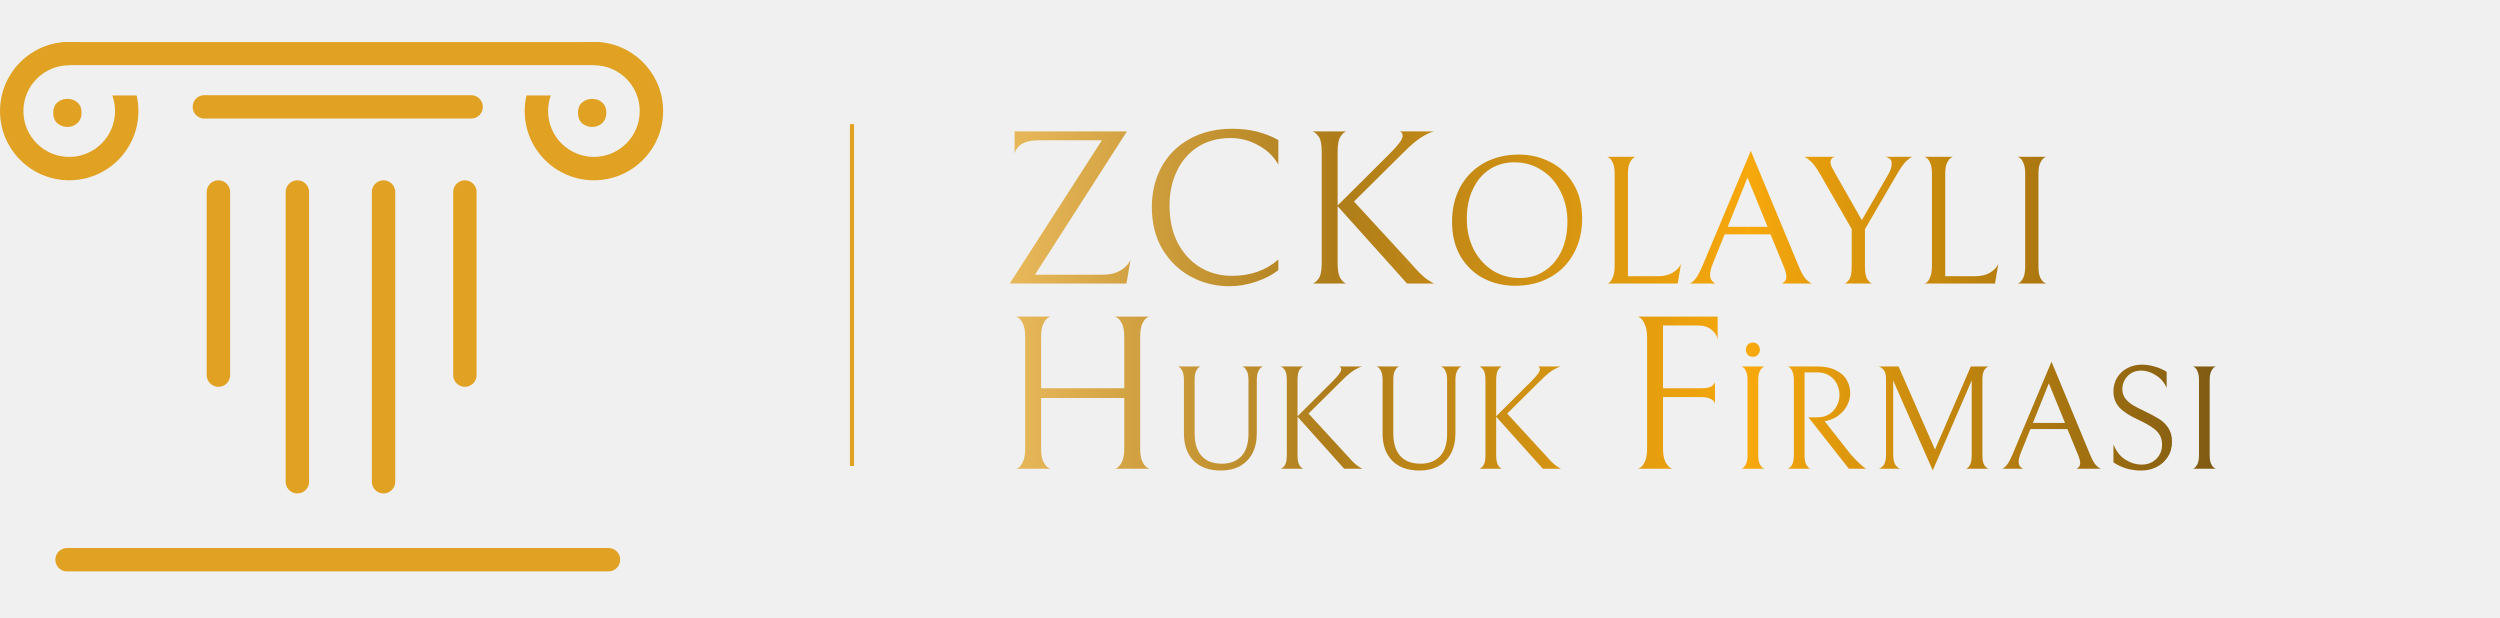
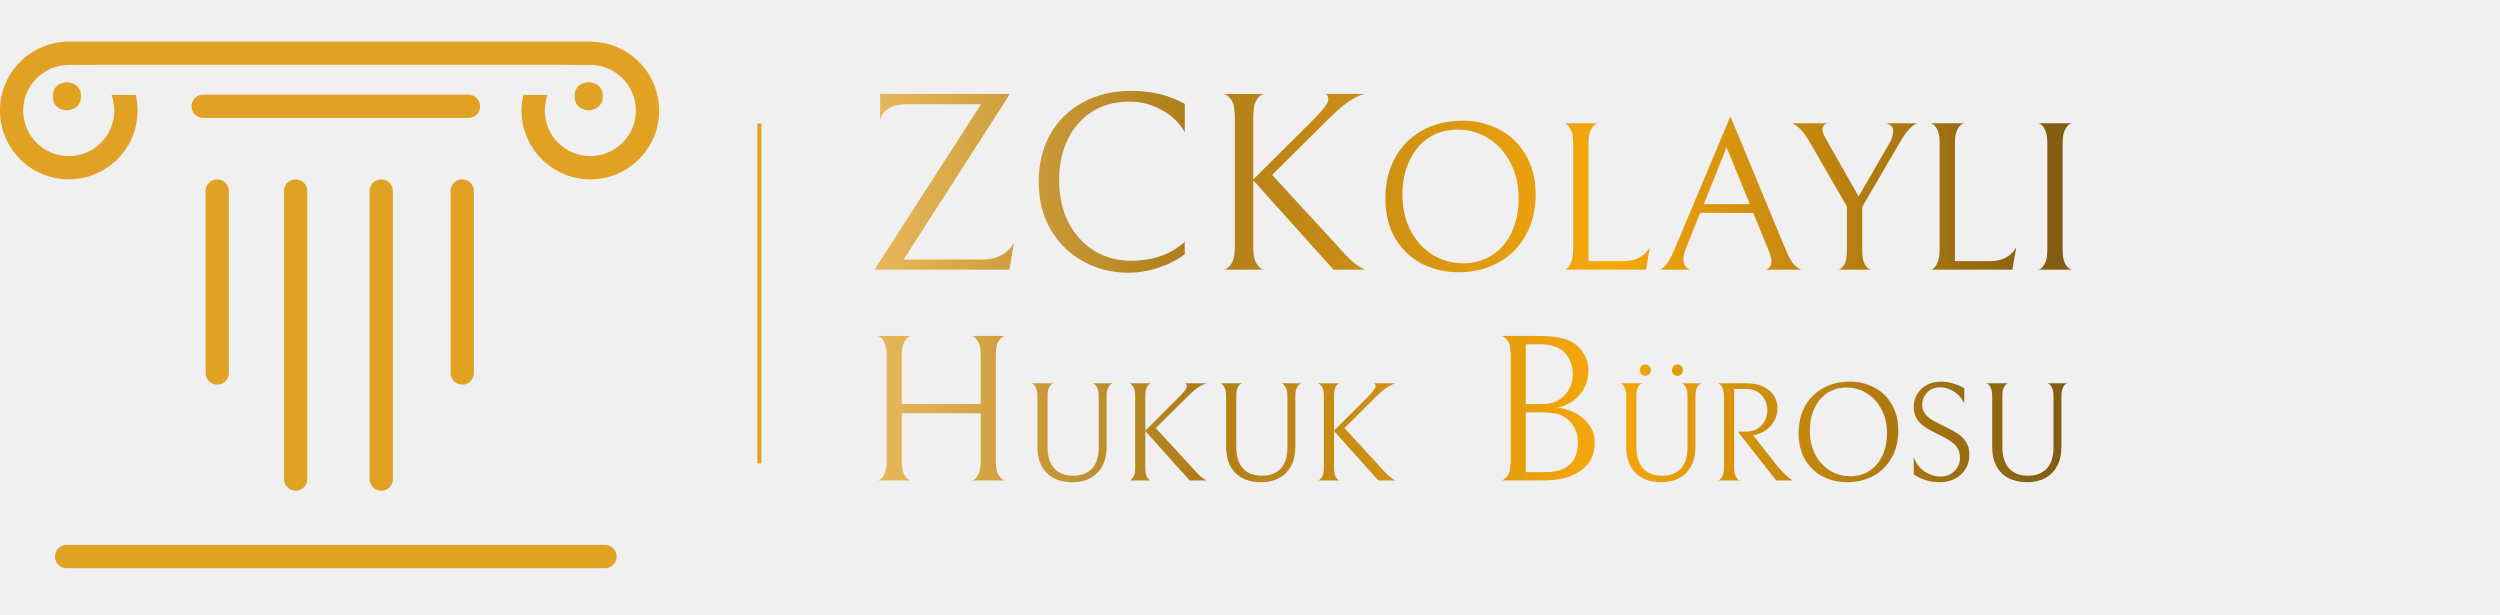
- <svg xmlns="http://www.w3.org/2000/svg" width="243" height="60" viewBox="0 0 243 60" fill="none">
+ <svg xmlns="http://www.w3.org/2000/svg" width="57" height="14" viewBox="0 0 57 14" fill="none">
  <g clip-path="url(#clip0_2031_509)">
-     <line x1="6.518" y1="54.403" x2="59.144" y2="54.403" stroke="#E1A122" stroke-width="2.273" stroke-linecap="round" />
-     <line x1="28.904" y1="18.664" x2="28.904" y2="46.824" stroke="#E1A122" stroke-width="2.273" stroke-linecap="round" />
-     <line x1="37.28" y1="18.664" x2="37.28" y2="46.824" stroke="#E1A122" stroke-width="2.273" stroke-linecap="round" />
-     <line x1="45.188" y1="18.664" x2="45.188" y2="36.459" stroke="#E1A122" stroke-width="2.273" stroke-linecap="round" />
-     <line x1="19.865" y1="10.387" x2="45.794" y2="10.387" stroke="#E1A122" stroke-width="2.273" stroke-linecap="round" />
-     <path d="M57.555 12.341C57.194 12.341 56.87 12.223 56.582 11.989C56.311 11.737 56.176 11.394 56.176 10.962C56.176 10.529 56.311 10.195 56.582 9.961C56.852 9.727 57.176 9.61 57.555 9.61C57.934 9.61 58.258 9.727 58.529 9.961C58.799 10.195 58.934 10.529 58.934 10.962C58.934 11.394 58.79 11.737 58.502 11.989C58.231 12.223 57.916 12.341 57.555 12.341Z" fill="#E1A122" />
-     <path d="M6.55 12.341C6.19 12.341 5.865 12.223 5.577 11.989C5.306 11.737 5.171 11.394 5.171 10.962C5.171 10.529 5.306 10.195 5.577 9.961C5.847 9.727 6.172 9.61 6.55 9.61C6.929 9.61 7.253 9.727 7.524 9.961C7.794 10.195 7.929 10.529 7.929 10.962C7.929 11.394 7.785 11.737 7.497 11.989C7.226 12.223 6.911 12.341 6.55 12.341Z" fill="#E1A122" />
-     <line x1="21.229" y1="18.664" x2="21.229" y2="36.459" stroke="#E1A122" stroke-width="2.273" stroke-linecap="round" />
-     <line x1="6.518" y1="5.196" x2="57.573" y2="5.196" stroke="#E1A122" stroke-width="2.273" stroke-linecap="round" />
-     <path d="M57.728 4.07C61.443 4.071 64.455 7.083 64.455 10.797C64.455 14.512 61.443 17.523 57.728 17.523C54.014 17.523 51.002 14.512 51.002 10.797C51.002 10.275 51.063 9.766 51.176 9.278H53.54C53.368 9.752 53.275 10.264 53.274 10.797C53.274 13.257 55.269 15.251 57.728 15.251C60.188 15.251 62.183 13.257 62.183 10.797C62.182 8.338 60.189 6.344 57.73 6.343V6.32H55.3V4.523C56.053 4.232 56.872 4.07 57.728 4.07Z" fill="#E1A122" />
-     <path d="M6.729 4.07C3.014 4.07 0.002 7.082 0.002 10.797C0.002 14.512 3.014 17.523 6.729 17.523C10.444 17.523 13.455 14.512 13.455 10.797C13.455 10.275 13.393 9.766 13.28 9.278H10.916C11.088 9.752 11.182 10.264 11.183 10.797C11.183 13.257 9.188 15.251 6.729 15.251C4.269 15.251 2.274 13.257 2.274 10.797C2.275 8.338 4.269 6.343 6.728 6.343V6.32H9.156V4.523C8.403 4.232 7.585 4.07 6.729 4.07Z" fill="#E1A122" />
-     <path d="M100.938 13.633C99.648 13.633 98.874 14.063 98.616 14.923V12.773H109.536L100.594 26.703H107.214C107.859 26.703 108.411 26.574 108.87 26.316C109.343 26.044 109.679 25.7 109.88 25.284L109.493 27.562H98.143L107.107 13.633H100.938ZM124.255 26.251C123.71 26.695 123.001 27.068 122.127 27.369C121.252 27.67 120.371 27.82 119.483 27.82C118.15 27.82 116.91 27.512 115.764 26.896C114.617 26.28 113.693 25.391 112.991 24.231C112.303 23.07 111.959 21.709 111.959 20.146C111.959 18.685 112.274 17.373 112.905 16.213C113.55 15.052 114.46 14.149 115.635 13.504C116.824 12.845 118.207 12.515 119.783 12.515C121.46 12.515 122.951 12.881 124.255 13.612V15.998C123.81 15.21 123.165 14.586 122.32 14.128C121.474 13.655 120.572 13.418 119.612 13.418C118.393 13.418 117.333 13.705 116.43 14.278C115.542 14.851 114.861 15.639 114.388 16.643C113.915 17.631 113.679 18.742 113.679 19.974C113.679 21.364 113.944 22.576 114.474 23.607C115.019 24.639 115.749 25.434 116.667 25.993C117.584 26.538 118.608 26.81 119.74 26.81C121.56 26.81 123.065 26.28 124.255 25.22V26.251ZM136.767 27.562L130.018 20.039V25.585C130.018 26.301 130.118 26.803 130.319 27.09C130.519 27.376 130.706 27.534 130.877 27.562H127.567C127.739 27.534 127.933 27.383 128.148 27.111C128.362 26.825 128.47 26.316 128.47 25.585V14.773C128.47 14.042 128.37 13.54 128.169 13.268C127.968 12.995 127.768 12.831 127.567 12.773H130.877C130.706 12.802 130.519 12.96 130.319 13.246C130.118 13.519 130.018 14.027 130.018 14.773V19.974L135.112 14.902C135.929 14.085 136.337 13.526 136.337 13.225C136.337 12.967 136.237 12.816 136.036 12.773H139.411C139.182 12.802 138.817 12.96 138.315 13.246C137.828 13.519 137.197 14.042 136.423 14.816L131.608 19.588L137.047 25.499C137.706 26.258 138.222 26.782 138.594 27.068C138.981 27.34 139.254 27.505 139.411 27.562H136.767ZM141.14 21.544C141.14 20.278 141.408 19.149 141.946 18.158C142.495 17.167 143.259 16.397 144.238 15.847C145.23 15.298 146.37 15.023 147.66 15.023C148.735 15.023 149.738 15.262 150.669 15.74C151.613 16.206 152.365 16.91 152.926 17.854C153.5 18.797 153.786 19.931 153.786 21.257C153.786 22.523 153.512 23.651 152.962 24.643C152.425 25.634 151.661 26.404 150.669 26.953C149.69 27.503 148.556 27.777 147.266 27.777C146.191 27.777 145.182 27.545 144.238 27.079C143.307 26.601 142.555 25.891 141.981 24.947C141.42 24.004 141.14 22.869 141.14 21.544ZM152.353 21.526C152.353 20.439 152.126 19.46 151.672 18.588C151.231 17.704 150.616 17.018 149.827 16.528C149.051 16.026 148.173 15.776 147.194 15.776C146.299 15.776 145.498 16.003 144.794 16.456C144.101 16.91 143.558 17.555 143.164 18.391C142.77 19.215 142.573 20.176 142.573 21.275C142.573 22.362 142.793 23.347 143.235 24.231C143.689 25.102 144.304 25.789 145.08 26.291C145.869 26.78 146.752 27.025 147.732 27.025C148.627 27.025 149.421 26.798 150.114 26.344C150.819 25.891 151.368 25.252 151.762 24.428C152.156 23.592 152.353 22.624 152.353 21.526ZM156.945 16.904C156.945 16.427 156.886 16.068 156.766 15.829C156.659 15.579 156.533 15.411 156.39 15.328C156.247 15.244 156.175 15.214 156.175 15.238H159.023C159.023 15.214 158.952 15.244 158.808 15.328C158.665 15.411 158.534 15.579 158.414 15.829C158.295 16.068 158.235 16.427 158.235 16.904V26.846H161.173C161.71 26.846 162.17 26.738 162.552 26.523C162.946 26.297 163.227 26.01 163.394 25.664L163.072 27.562H156.175C156.175 27.598 156.247 27.574 156.39 27.491C156.533 27.395 156.659 27.216 156.766 26.953C156.886 26.679 156.945 26.285 156.945 25.771V16.904ZM167.634 22.78L166.487 25.628C166.308 26.07 166.219 26.434 166.219 26.721C166.219 27.115 166.398 27.395 166.756 27.562H164.194C164.314 27.562 164.487 27.443 164.714 27.204C164.941 26.965 165.203 26.494 165.502 25.789L170.177 14.665L174.817 25.843C175.08 26.488 175.33 26.93 175.569 27.168C175.82 27.407 176.017 27.539 176.16 27.562H173.187C173.485 27.419 173.635 27.198 173.635 26.9C173.635 26.649 173.539 26.291 173.348 25.825L172.094 22.78H167.634ZM171.807 22.045L169.855 17.262L167.938 22.045H171.807ZM185.895 15.238C185.776 15.262 185.585 15.393 185.322 15.632C185.059 15.871 184.743 16.313 184.372 16.958L181.273 22.278V25.897C181.273 26.506 181.357 26.93 181.524 27.168C181.691 27.407 181.847 27.539 181.99 27.562H179.267C179.41 27.539 179.566 27.413 179.733 27.186C179.9 26.948 179.984 26.518 179.984 25.897V22.26L176.921 16.94C176.562 16.319 176.252 15.895 175.989 15.668C175.726 15.429 175.517 15.286 175.362 15.238H178.371C178.073 15.298 177.924 15.489 177.924 15.812C177.924 15.919 177.959 16.05 178.031 16.206C178.103 16.349 178.216 16.558 178.371 16.832L180.969 21.4L183.566 16.904C183.769 16.57 183.871 16.229 183.871 15.883C183.871 15.656 183.799 15.501 183.656 15.417C183.525 15.322 183.393 15.262 183.262 15.238H185.895ZM187.786 16.904C187.786 16.427 187.726 16.068 187.607 15.829C187.5 15.579 187.374 15.411 187.231 15.328C187.087 15.244 187.016 15.214 187.016 15.238H189.864C189.864 15.214 189.792 15.244 189.649 15.328C189.506 15.411 189.374 15.579 189.255 15.829C189.136 16.068 189.076 16.427 189.076 16.904V26.846H192.014C192.551 26.846 193.011 26.738 193.393 26.523C193.787 26.297 194.068 26.01 194.235 25.664L193.912 27.562H187.016C187.016 27.598 187.087 27.574 187.231 27.491C187.374 27.395 187.5 27.216 187.607 26.953C187.726 26.679 187.786 26.285 187.786 25.771V16.904ZM196.059 27.562C196.059 27.598 196.131 27.574 196.274 27.491C196.418 27.395 196.549 27.228 196.669 26.989C196.788 26.738 196.848 26.374 196.848 25.897V16.904C196.848 16.427 196.788 16.068 196.669 15.829C196.561 15.579 196.436 15.411 196.292 15.328C196.149 15.244 196.077 15.214 196.077 15.238H198.926C198.926 15.214 198.854 15.244 198.711 15.328C198.567 15.411 198.436 15.579 198.317 15.829C198.197 16.068 198.137 16.427 198.137 16.904V25.897C198.137 26.374 198.197 26.738 198.317 26.989C198.436 27.228 198.567 27.389 198.711 27.473C198.854 27.556 198.926 27.586 198.926 27.562H196.059ZM108.332 45.562C108.332 45.605 108.418 45.577 108.59 45.477C108.762 45.362 108.92 45.161 109.063 44.875C109.206 44.574 109.278 44.137 109.278 43.563V38.684H101.196V43.563C101.196 44.137 101.267 44.574 101.411 44.875C101.554 45.161 101.712 45.355 101.884 45.455C102.055 45.555 102.141 45.591 102.141 45.562H98.724C98.724 45.605 98.81 45.577 98.982 45.477C99.153 45.362 99.304 45.161 99.433 44.875C99.576 44.574 99.648 44.137 99.648 43.563V32.773C99.648 32.199 99.576 31.769 99.433 31.483C99.304 31.182 99.153 30.981 98.982 30.881C98.81 30.78 98.724 30.745 98.724 30.773H102.141C102.141 30.745 102.055 30.78 101.884 30.881C101.712 30.981 101.554 31.182 101.411 31.483C101.267 31.769 101.196 32.199 101.196 32.773V37.738H109.278V32.773C109.278 32.199 109.206 31.769 109.063 31.483C108.92 31.182 108.762 30.981 108.59 30.881C108.418 30.78 108.332 30.745 108.332 30.773H111.75C111.75 30.73 111.664 30.766 111.492 30.881C111.32 30.981 111.163 31.182 111.019 31.483C110.89 31.769 110.826 32.199 110.826 32.773V43.563C110.826 44.137 110.897 44.574 111.041 44.875C111.184 45.161 111.342 45.355 111.514 45.455C111.686 45.555 111.772 45.591 111.772 45.562H108.332ZM122.16 42.108C122.16 42.869 122.016 43.525 121.727 44.074C121.438 44.613 121.028 45.028 120.498 45.317C119.978 45.596 119.371 45.736 118.677 45.736C117.53 45.736 116.644 45.418 116.018 44.782C115.391 44.146 115.078 43.264 115.078 42.137V36.963C115.078 36.578 115.03 36.288 114.934 36.096C114.847 35.893 114.746 35.758 114.63 35.691C114.524 35.624 114.471 35.6 114.471 35.619H116.726C116.726 35.6 116.668 35.624 116.552 35.691C116.446 35.758 116.345 35.889 116.249 36.081C116.162 36.274 116.119 36.553 116.119 36.92V42.137C116.119 43.072 116.34 43.794 116.784 44.305C117.237 44.816 117.897 45.071 118.764 45.071C119.563 45.071 120.195 44.83 120.657 44.348C121.12 43.857 121.351 43.134 121.351 42.181V36.963C121.351 36.578 121.303 36.288 121.206 36.096C121.11 35.893 121.004 35.758 120.888 35.691C120.773 35.624 120.715 35.6 120.715 35.619H122.796C122.796 35.6 122.738 35.624 122.623 35.691C122.507 35.758 122.401 35.893 122.305 36.096C122.208 36.288 122.16 36.578 122.16 36.963V42.108ZM130.657 45.562L126.119 40.504V44.233C126.119 44.715 126.187 45.052 126.321 45.245C126.456 45.437 126.582 45.543 126.697 45.562H124.471C124.587 45.543 124.717 45.442 124.862 45.259C125.006 45.066 125.078 44.724 125.078 44.233V36.963C125.078 36.472 125.011 36.134 124.876 35.951C124.741 35.768 124.606 35.657 124.471 35.619H126.697C126.582 35.638 126.456 35.744 126.321 35.937C126.187 36.12 126.119 36.462 126.119 36.963V40.461L129.544 37.05C130.094 36.501 130.368 36.125 130.368 35.922C130.368 35.749 130.301 35.648 130.166 35.619H132.435C132.281 35.638 132.035 35.744 131.698 35.937C131.37 36.12 130.946 36.472 130.426 36.992L127.189 40.2L130.845 44.175C131.288 44.686 131.635 45.037 131.886 45.23C132.146 45.413 132.329 45.524 132.435 45.562H130.657ZM141.469 42.108C141.469 42.869 141.325 43.525 141.036 44.074C140.746 44.613 140.337 45.028 139.807 45.317C139.287 45.596 138.68 45.736 137.986 45.736C136.839 45.736 135.953 45.418 135.327 44.782C134.7 44.146 134.387 43.264 134.387 42.137V36.963C134.387 36.578 134.339 36.288 134.243 36.096C134.156 35.893 134.055 35.758 133.939 35.691C133.833 35.624 133.78 35.6 133.78 35.619H136.035C136.035 35.6 135.977 35.624 135.861 35.691C135.755 35.758 135.654 35.889 135.558 36.081C135.471 36.274 135.428 36.553 135.428 36.92V42.137C135.428 43.072 135.649 43.794 136.093 44.305C136.545 44.816 137.205 45.071 138.073 45.071C138.872 45.071 139.503 44.83 139.966 44.348C140.428 43.857 140.66 43.134 140.66 42.181V36.963C140.66 36.578 140.612 36.288 140.515 36.096C140.419 35.893 140.313 35.758 140.197 35.691C140.082 35.624 140.024 35.6 140.024 35.619H142.105C142.105 35.6 142.047 35.624 141.932 35.691C141.816 35.758 141.71 35.893 141.614 36.096C141.517 36.288 141.469 36.578 141.469 36.963V42.108ZM149.966 45.562L145.428 40.504V44.233C145.428 44.715 145.495 45.052 145.63 45.245C145.765 45.437 145.89 45.543 146.006 45.562H143.78C143.896 45.543 144.026 45.442 144.171 45.259C144.315 45.066 144.387 44.724 144.387 44.233V36.963C144.387 36.472 144.32 36.134 144.185 35.951C144.05 35.768 143.915 35.657 143.78 35.619H146.006C145.89 35.638 145.765 35.744 145.63 35.937C145.495 36.12 145.428 36.462 145.428 36.963V40.461L148.853 37.05C149.403 36.501 149.677 36.125 149.677 35.922C149.677 35.749 149.61 35.648 149.475 35.619H151.744C151.59 35.638 151.344 35.744 151.007 35.937C150.679 36.12 150.255 36.472 149.735 36.992L146.498 40.2L150.154 44.175C150.597 44.686 150.944 45.037 151.195 45.23C151.455 45.413 151.638 45.524 151.744 45.562H149.966ZM161.645 31.633V37.738H165.364C165.894 37.738 166.245 37.659 166.417 37.502C166.603 37.344 166.697 37.215 166.697 37.115V39.221C166.697 39.178 166.661 39.114 166.589 39.028C166.532 38.928 166.403 38.834 166.202 38.748C166.016 38.648 165.736 38.598 165.364 38.598H161.645V43.563C161.645 44.122 161.717 44.552 161.86 44.853C162.003 45.14 162.161 45.34 162.333 45.455C162.505 45.555 162.591 45.591 162.591 45.562H159.173C159.173 45.591 159.259 45.555 159.431 45.455C159.603 45.355 159.753 45.161 159.882 44.875C160.026 44.574 160.097 44.137 160.097 43.563V32.88C160.097 32.292 160.026 31.848 159.882 31.547C159.753 31.232 159.603 31.017 159.431 30.902C159.259 30.773 159.173 30.73 159.173 30.773H166.955V32.966C166.883 32.622 166.682 32.314 166.353 32.042C166.023 31.769 165.557 31.633 164.955 31.633H161.645ZM169.224 45.562C169.224 45.591 169.282 45.572 169.397 45.505C169.513 45.428 169.619 45.293 169.715 45.1C169.812 44.898 169.86 44.604 169.86 44.218V36.963C169.86 36.578 169.812 36.288 169.715 36.096C169.629 35.893 169.527 35.758 169.412 35.691C169.296 35.624 169.238 35.6 169.238 35.619H171.536C171.536 35.6 171.479 35.624 171.363 35.691C171.247 35.758 171.141 35.893 171.045 36.096C170.949 36.288 170.9 36.578 170.9 36.963V44.218C170.9 44.604 170.949 44.898 171.045 45.1C171.141 45.293 171.247 45.423 171.363 45.49C171.479 45.558 171.536 45.582 171.536 45.562H169.224ZM170.38 34.679C170.168 34.679 170 34.612 169.874 34.477C169.759 34.333 169.701 34.169 169.701 33.986C169.701 33.803 169.759 33.644 169.874 33.509C170 33.364 170.168 33.292 170.38 33.292C170.592 33.292 170.756 33.364 170.872 33.509C170.997 33.644 171.059 33.803 171.059 33.986C171.059 34.169 170.997 34.333 170.872 34.477C170.756 34.612 170.592 34.679 170.38 34.679ZM176.646 40.562C177.089 40.562 177.475 40.461 177.802 40.258C178.13 40.046 178.375 39.776 178.539 39.449C178.713 39.112 178.799 38.76 178.799 38.394C178.799 38.018 178.717 37.666 178.554 37.339C178.4 37.002 178.159 36.727 177.831 36.515C177.503 36.303 177.104 36.197 176.631 36.197H175.403V44.233C175.403 44.618 175.451 44.912 175.547 45.114C175.644 45.307 175.75 45.437 175.865 45.505C175.981 45.562 176.039 45.582 176.039 45.562H173.741C173.741 45.582 173.799 45.558 173.914 45.49C174.03 45.423 174.131 45.293 174.218 45.1C174.314 44.907 174.362 44.618 174.362 44.233V37.006C174.362 36.611 174.314 36.313 174.218 36.11C174.131 35.898 174.03 35.758 173.914 35.691C173.799 35.614 173.741 35.59 173.741 35.619H176.603C177.354 35.619 177.971 35.744 178.452 35.995C178.944 36.236 179.296 36.553 179.508 36.949C179.729 37.334 179.84 37.758 179.84 38.22C179.84 38.606 179.748 38.986 179.565 39.362C179.382 39.728 179.117 40.051 178.77 40.331C178.433 40.6 178.038 40.788 177.585 40.894L177.354 40.938L179.898 44.175C180.235 44.551 180.514 44.84 180.736 45.042C180.958 45.245 181.117 45.379 181.213 45.447C181.319 45.514 181.382 45.553 181.401 45.562H179.71L175.779 40.562H176.646ZM191.072 45.562C191.187 45.543 191.313 45.442 191.447 45.259C191.582 45.066 191.65 44.715 191.65 44.204V36.977L187.863 45.721L184.019 36.992V44.132C184.019 44.652 184.1 45.018 184.264 45.23C184.438 45.432 184.592 45.543 184.727 45.562H182.588C182.732 45.543 182.891 45.437 183.065 45.245C183.238 45.042 183.325 44.671 183.325 44.132V36.891C183.325 36.428 183.243 36.11 183.079 35.937C182.915 35.763 182.752 35.657 182.588 35.619H184.539L188.08 43.698L191.563 35.619H193.312C193.187 35.638 193.052 35.739 192.907 35.922C192.763 36.105 192.69 36.443 192.69 36.934V44.262C192.69 44.743 192.763 45.076 192.907 45.259C193.052 45.442 193.187 45.543 193.312 45.562H191.072ZM197.354 41.703L196.429 44.002C196.285 44.358 196.213 44.652 196.213 44.883C196.213 45.201 196.357 45.428 196.646 45.562H194.579C194.676 45.562 194.815 45.466 194.998 45.273C195.182 45.081 195.394 44.7 195.634 44.132L199.407 35.156L203.15 44.175C203.362 44.695 203.564 45.052 203.757 45.245C203.959 45.437 204.118 45.543 204.234 45.562H201.835C202.076 45.447 202.196 45.269 202.196 45.028C202.196 44.825 202.119 44.536 201.965 44.161L200.953 41.703H197.354ZM200.722 41.111L199.146 37.252L197.6 41.111H200.722ZM208.114 45.736C207.613 45.736 207.131 45.669 206.669 45.534C206.206 45.389 205.792 45.191 205.426 44.941V43.192C205.677 43.838 206.057 44.329 206.568 44.666C207.088 44.994 207.628 45.158 208.187 45.158C208.745 45.158 209.213 44.975 209.588 44.609C209.964 44.233 210.152 43.77 210.152 43.221C210.152 42.855 210.075 42.542 209.921 42.282C209.776 42.022 209.54 41.781 209.213 41.559C208.885 41.328 208.423 41.072 207.825 40.793C206.987 40.408 206.375 40.008 205.99 39.593C205.614 39.169 205.426 38.659 205.426 38.061C205.426 37.551 205.546 37.098 205.787 36.703C206.038 36.298 206.37 35.99 206.785 35.778C207.209 35.556 207.671 35.445 208.172 35.445C208.606 35.445 209.03 35.508 209.444 35.633C209.858 35.749 210.244 35.917 210.6 36.139V37.7C210.369 37.17 210.017 36.761 209.545 36.472C209.083 36.173 208.61 36.023 208.129 36.023C207.579 36.023 207.136 36.202 206.799 36.558C206.462 36.915 206.293 37.339 206.293 37.83C206.293 38.187 206.394 38.495 206.597 38.755C206.799 39.006 207.045 39.218 207.334 39.391C207.632 39.565 208.047 39.776 208.577 40.027C209.116 40.287 209.56 40.528 209.906 40.75C210.253 40.971 210.542 41.26 210.774 41.617C211.005 41.973 211.12 42.407 211.12 42.918C211.12 43.496 210.981 43.997 210.701 44.421C210.432 44.845 210.065 45.172 209.603 45.404C209.15 45.625 208.654 45.736 208.114 45.736ZM213.105 45.562C213.105 45.591 213.163 45.572 213.279 45.505C213.394 45.428 213.5 45.293 213.597 45.1C213.693 44.898 213.741 44.604 213.741 44.218V36.963C213.741 36.578 213.693 36.288 213.597 36.096C213.51 35.893 213.409 35.758 213.293 35.691C213.177 35.624 213.12 35.6 213.12 35.619H215.418C215.418 35.6 215.36 35.624 215.244 35.691C215.129 35.758 215.023 35.893 214.926 36.096C214.83 36.288 214.782 36.578 214.782 36.963V44.218C214.782 44.604 214.83 44.898 214.926 45.1C215.023 45.293 215.129 45.423 215.244 45.49C215.36 45.558 215.418 45.582 215.418 45.562H213.105Z" fill="url(#paint0_linear_2031_509)" />
-     <line x1="82.813" y1="12.07" x2="82.813" y2="45.293" stroke="#E1A122" stroke-width="0.4" />
+     <g clip-path="url(#clip1_2031_509)">
+       <line x1="1.519" y1="12.69" x2="13.794" y2="12.69" stroke="#E1A122" stroke-width="0.53" stroke-linecap="round" />
+       <line x1="6.74" y1="4.355" x2="6.74" y2="10.923" stroke="#E1A122" stroke-width="0.53" stroke-linecap="round" />
+       <line x1="8.693" y1="4.355" x2="8.693" y2="10.923" stroke="#E1A122" stroke-width="0.53" stroke-linecap="round" />
+       <line x1="10.539" y1="4.355" x2="10.539" y2="8.505" stroke="#E1A122" stroke-width="0.53" stroke-linecap="round" />
+       <line x1="4.632" y1="2.424" x2="10.68" y2="2.424" stroke="#E1A122" stroke-width="0.53" stroke-linecap="round" />
+       <path d="M13.423 2.514C13.338 2.514 13.263 2.487 13.195 2.432C13.132 2.373 13.101 2.293 13.101 2.193C13.101 2.092 13.132 2.014 13.195 1.959C13.259 1.905 13.334 1.877 13.423 1.877C13.511 1.877 13.587 1.905 13.65 1.959C13.713 2.014 13.744 2.092 13.744 2.193C13.744 2.293 13.711 2.373 13.643 2.432C13.58 2.487 13.507 2.514 13.423 2.514Z" fill="#E1A122" />
+       <path d="M1.526 2.514C1.442 2.514 1.366 2.487 1.299 2.432C1.236 2.373 1.204 2.293 1.204 2.193C1.204 2.092 1.236 2.014 1.299 1.959C1.362 1.905 1.438 1.877 1.526 1.877C1.614 1.877 1.69 1.905 1.753 1.959C1.816 2.014 1.848 2.092 1.848 2.193C1.848 2.293 1.814 2.373 1.747 2.432C1.684 2.487 1.61 2.514 1.526 2.514Z" fill="#E1A122" />
+       <line x1="4.953" y1="4.355" x2="4.953" y2="8.505" stroke="#E1A122" stroke-width="0.53" stroke-linecap="round" />
+       <line x1="1.519" y1="1.213" x2="13.427" y2="1.213" stroke="#E1A122" stroke-width="0.53" stroke-linecap="round" />
+       <path d="M13.62 0.959C14.411 1.039 15.028 1.708 15.028 2.521L15.021 2.681C14.94 3.472 14.272 4.089 13.46 4.089L13.299 4.081C12.561 4.006 11.973 3.419 11.898 2.681L11.891 2.521C11.891 2.398 11.906 2.279 11.933 2.165H12.485C12.445 2.276 12.421 2.395 12.421 2.521C12.421 3.094 12.886 3.558 13.46 3.559C14.033 3.558 14.498 3.094 14.498 2.521C14.498 1.947 14.034 1.482 13.461 1.481V1.476H12.892V1.059C13.068 0.99 13.259 0.951 13.46 0.951L13.62 0.959Z" fill="#E1A122" />
+       <path d="M1.407 0.959C0.616 1.039 -0.001 1.708 -0.001 2.521L0.007 2.681C0.087 3.472 0.755 4.089 1.567 4.089L1.729 4.081C2.467 4.006 3.054 3.419 3.129 2.681L3.137 2.521C3.137 2.398 3.121 2.279 3.095 2.165H2.542C2.583 2.276 2.606 2.395 2.606 2.521C2.606 3.094 2.141 3.558 1.567 3.559C0.994 3.558 0.529 3.094 0.529 2.521C0.529 1.947 0.994 1.482 1.567 1.481V1.476H2.133V1.058C1.957 0.99 1.767 0.951 1.567 0.951L1.407 0.959Z" fill="#E1A122" />
+       <path d="M20.696 2.375C20.347 2.375 20.137 2.491 20.067 2.724V2.142H23.026L20.603 5.916H22.397C22.571 5.916 22.721 5.881 22.845 5.811C22.973 5.737 23.064 5.644 23.119 5.531L23.014 6.148H19.939L22.368 2.375H20.696ZM27.013 5.793C26.865 5.914 26.673 6.014 26.436 6.096C26.2 6.178 25.961 6.218 25.72 6.218C25.359 6.218 25.023 6.135 24.713 5.968C24.402 5.801 24.152 5.56 23.962 5.246C23.775 4.931 23.682 4.563 23.682 4.139C23.682 3.743 23.767 3.388 23.938 3.074C24.113 2.759 24.36 2.515 24.678 2.34C25 2.161 25.375 2.072 25.802 2.072C26.256 2.072 26.66 2.171 27.013 2.369V3.016C26.893 2.802 26.718 2.633 26.489 2.509C26.26 2.381 26.015 2.317 25.755 2.317C25.425 2.317 25.138 2.394 24.893 2.55C24.653 2.705 24.468 2.918 24.34 3.19C24.212 3.458 24.148 3.759 24.148 4.093C24.148 4.469 24.22 4.797 24.363 5.077C24.511 5.356 24.709 5.572 24.957 5.723C25.206 5.871 25.483 5.945 25.79 5.945C26.283 5.945 26.691 5.801 27.013 5.514V5.793ZM30.403 6.148L28.574 4.11V5.613C28.574 5.807 28.601 5.943 28.656 6.02C28.71 6.098 28.761 6.141 28.807 6.148H27.91C27.957 6.141 28.009 6.1 28.067 6.026C28.126 5.949 28.155 5.811 28.155 5.613V2.684C28.155 2.486 28.128 2.35 28.073 2.276C28.019 2.202 27.965 2.158 27.91 2.142H28.807C28.761 2.15 28.71 2.192 28.656 2.27C28.601 2.344 28.574 2.482 28.574 2.684V4.093L29.954 2.719C30.176 2.497 30.286 2.346 30.286 2.264C30.286 2.194 30.259 2.154 30.205 2.142H31.119C31.057 2.15 30.958 2.192 30.822 2.27C30.69 2.344 30.519 2.486 30.309 2.695L29.005 3.988L30.478 5.589C30.657 5.795 30.797 5.937 30.898 6.014C31.003 6.088 31.076 6.133 31.119 6.148H30.403ZM31.587 4.518C31.587 4.175 31.66 3.869 31.805 3.601C31.954 3.332 32.161 3.124 32.427 2.975C32.695 2.826 33.004 2.752 33.353 2.752C33.645 2.752 33.916 2.816 34.169 2.946C34.424 3.072 34.628 3.263 34.78 3.518C34.935 3.774 35.013 4.081 35.013 4.44C35.013 4.783 34.939 5.089 34.79 5.357C34.644 5.626 34.437 5.835 34.169 5.983C33.904 6.132 33.596 6.207 33.247 6.207C32.956 6.207 32.682 6.144 32.427 6.017C32.174 5.888 31.971 5.696 31.815 5.44C31.663 5.184 31.587 4.877 31.587 4.518ZM34.625 4.513C34.625 4.219 34.563 3.953 34.441 3.717C34.321 3.478 34.154 3.292 33.941 3.159C33.73 3.023 33.493 2.955 33.227 2.955C32.985 2.955 32.768 3.017 32.577 3.14C32.389 3.263 32.242 3.437 32.136 3.664C32.029 3.887 31.975 4.147 31.975 4.445C31.975 4.74 32.035 5.006 32.155 5.246C32.278 5.482 32.444 5.668 32.655 5.804C32.868 5.937 33.108 6.003 33.373 6.003C33.615 6.003 33.831 5.941 34.018 5.818C34.209 5.696 34.358 5.522 34.465 5.299C34.572 5.073 34.625 4.811 34.625 4.513ZM35.869 3.261C35.869 3.132 35.853 3.035 35.82 2.97C35.791 2.902 35.757 2.857 35.718 2.834C35.68 2.811 35.66 2.803 35.66 2.81H36.432C36.432 2.803 36.413 2.811 36.374 2.834C36.335 2.857 36.299 2.902 36.267 2.97C36.234 3.035 36.218 3.132 36.218 3.261V5.954H37.014C37.16 5.954 37.284 5.925 37.388 5.867C37.495 5.806 37.571 5.728 37.616 5.634L37.529 6.148H35.66C35.66 6.158 35.68 6.152 35.718 6.129C35.757 6.103 35.791 6.055 35.82 5.983C35.853 5.909 35.869 5.802 35.869 5.663V3.261ZM38.764 4.853L38.454 5.624C38.405 5.744 38.381 5.843 38.381 5.92C38.381 6.027 38.43 6.103 38.527 6.148H37.833C37.865 6.148 37.912 6.116 37.973 6.051C38.035 5.987 38.106 5.859 38.187 5.668L39.453 2.654L40.71 5.683C40.782 5.857 40.849 5.977 40.914 6.042C40.982 6.106 41.035 6.142 41.074 6.148H40.269C40.35 6.11 40.39 6.05 40.39 5.969C40.39 5.901 40.364 5.804 40.312 5.678L39.973 4.853H38.764ZM39.895 4.654L39.366 3.358L38.847 4.654H39.895ZM43.712 2.81C43.679 2.816 43.627 2.852 43.556 2.917C43.485 2.981 43.399 3.101 43.299 3.276L42.459 4.717V5.697C42.459 5.862 42.482 5.977 42.527 6.042C42.573 6.106 42.615 6.142 42.654 6.148H41.916C41.955 6.142 41.997 6.108 42.042 6.047C42.087 5.982 42.11 5.865 42.11 5.697V4.712L41.28 3.271C41.183 3.103 41.099 2.988 41.028 2.926C40.957 2.862 40.9 2.823 40.858 2.81H41.673C41.593 2.826 41.552 2.878 41.552 2.965C41.552 2.994 41.562 3.03 41.581 3.072C41.6 3.111 41.631 3.167 41.673 3.242L42.377 4.479L43.081 3.261C43.136 3.17 43.163 3.078 43.163 2.984C43.163 2.923 43.144 2.881 43.105 2.858C43.069 2.832 43.034 2.816 42.998 2.81H43.712ZM44.224 3.261C44.224 3.132 44.208 3.035 44.175 2.97C44.146 2.902 44.112 2.857 44.073 2.834C44.035 2.811 44.015 2.803 44.015 2.81H44.787C44.787 2.803 44.767 2.811 44.728 2.834C44.69 2.857 44.654 2.902 44.622 2.97C44.589 3.035 44.573 3.132 44.573 3.261V5.954H45.369C45.515 5.954 45.639 5.925 45.743 5.867C45.849 5.806 45.925 5.728 45.971 5.634L45.883 6.148H44.015C44.015 6.158 44.035 6.152 44.073 6.129C44.112 6.103 44.146 6.055 44.175 5.983C44.208 5.909 44.224 5.802 44.224 5.663V3.261ZM46.465 6.148C46.465 6.158 46.484 6.152 46.523 6.129C46.562 6.103 46.598 6.058 46.63 5.993C46.662 5.925 46.679 5.827 46.679 5.697V3.261C46.679 3.132 46.662 3.035 46.63 2.97C46.601 2.902 46.567 2.857 46.528 2.834C46.489 2.811 46.47 2.803 46.47 2.81H47.242C47.242 2.803 47.222 2.811 47.183 2.834C47.144 2.857 47.109 2.902 47.077 2.97C47.044 3.035 47.028 3.132 47.028 3.261V5.697C47.028 5.827 47.044 5.925 47.077 5.993C47.109 6.058 47.144 6.102 47.183 6.124C47.222 6.147 47.242 6.155 47.242 6.148H46.465Z" fill="url(#paint0_linear_2031_509)" />
+       <path d="M22.15 10.955C22.15 10.965 22.169 10.958 22.207 10.936C22.246 10.91 22.281 10.866 22.313 10.802C22.345 10.735 22.36 10.637 22.36 10.51V9.422H20.559V10.51C20.559 10.637 20.576 10.735 20.607 10.802C20.639 10.866 20.674 10.909 20.713 10.931C20.751 10.954 20.77 10.961 20.77 10.955H20.009C20.009 10.965 20.028 10.958 20.066 10.936C20.105 10.91 20.138 10.866 20.167 10.802C20.199 10.735 20.215 10.637 20.215 10.51V8.105C20.215 7.977 20.199 7.882 20.167 7.818C20.138 7.751 20.105 7.706 20.066 7.684C20.028 7.661 20.009 7.653 20.009 7.66H20.77C20.77 7.653 20.751 7.661 20.713 7.684C20.674 7.706 20.639 7.751 20.607 7.818C20.576 7.882 20.559 7.977 20.559 8.105V9.212H22.36V8.105C22.36 7.977 22.345 7.882 22.313 7.818C22.281 7.751 22.246 7.706 22.207 7.684C22.169 7.661 22.15 7.653 22.15 7.66H22.911C22.911 7.65 22.892 7.658 22.854 7.684C22.816 7.706 22.78 7.751 22.748 7.818C22.72 7.882 22.705 7.977 22.705 8.105V10.51C22.705 10.637 22.721 10.735 22.753 10.802C22.785 10.866 22.82 10.909 22.859 10.931C22.897 10.954 22.916 10.961 22.916 10.955H22.15ZM25.231 10.185C25.231 10.355 25.199 10.501 25.134 10.623C25.07 10.744 24.979 10.836 24.861 10.9C24.745 10.963 24.609 10.994 24.455 10.994C24.199 10.994 24.002 10.923 23.862 10.781C23.723 10.639 23.653 10.443 23.653 10.192V9.039C23.653 8.953 23.642 8.889 23.621 8.846C23.601 8.801 23.579 8.77 23.553 8.755C23.529 8.74 23.518 8.735 23.518 8.739H24.02C24.02 8.735 24.007 8.74 23.981 8.755C23.958 8.77 23.935 8.799 23.914 8.842C23.895 8.885 23.885 8.948 23.885 9.029V10.192C23.885 10.4 23.934 10.561 24.033 10.675C24.134 10.789 24.281 10.846 24.474 10.846C24.652 10.846 24.793 10.792 24.896 10.685C24.999 10.575 25.051 10.414 25.051 10.201V9.039C25.051 8.953 25.04 8.889 25.018 8.846C24.997 8.801 24.973 8.77 24.948 8.755C24.922 8.74 24.909 8.735 24.909 8.739H25.373C25.373 8.735 25.36 8.74 25.334 8.755C25.308 8.77 25.285 8.801 25.263 8.846C25.242 8.889 25.231 8.953 25.231 9.039V10.185ZM27.124 10.955L26.113 9.828V10.659C26.113 10.766 26.128 10.841 26.158 10.884C26.188 10.927 26.216 10.951 26.242 10.955H25.746C25.772 10.951 25.801 10.928 25.833 10.887C25.865 10.845 25.881 10.768 25.881 10.659V9.039C25.881 8.929 25.866 8.854 25.836 8.813C25.806 8.773 25.776 8.748 25.746 8.739H26.242C26.216 8.744 26.188 8.767 26.158 8.81C26.128 8.851 26.113 8.927 26.113 9.039V9.818L26.876 9.058C26.999 8.936 27.06 8.852 27.06 8.807C27.06 8.768 27.045 8.746 27.015 8.739H27.52C27.486 8.744 27.431 8.767 27.356 8.81C27.283 8.851 27.189 8.929 27.073 9.045L26.352 9.76L27.166 10.646C27.265 10.76 27.342 10.838 27.398 10.881C27.456 10.922 27.497 10.947 27.52 10.955H27.124ZM29.534 10.185C29.534 10.355 29.501 10.501 29.437 10.623C29.372 10.744 29.281 10.836 29.163 10.9C29.047 10.963 28.912 10.994 28.757 10.994C28.502 10.994 28.304 10.923 28.165 10.781C28.025 10.639 27.956 10.443 27.956 10.192V9.039C27.956 8.953 27.945 8.889 27.923 8.846C27.904 8.801 27.881 8.77 27.856 8.755C27.832 8.74 27.82 8.735 27.82 8.739H28.323C28.323 8.735 28.31 8.74 28.284 8.755C28.26 8.77 28.238 8.799 28.216 8.842C28.197 8.885 28.187 8.948 28.187 9.029V10.192C28.187 10.4 28.237 10.561 28.335 10.675C28.436 10.789 28.584 10.846 28.777 10.846C28.955 10.846 29.096 10.792 29.199 10.685C29.302 10.575 29.353 10.414 29.353 10.201V9.039C29.353 8.953 29.342 8.889 29.321 8.846C29.299 8.801 29.276 8.77 29.25 8.755C29.224 8.74 29.212 8.735 29.212 8.739H29.675C29.675 8.735 29.662 8.74 29.637 8.755C29.611 8.77 29.587 8.801 29.566 8.846C29.544 8.889 29.534 8.953 29.534 9.039V10.185ZM31.427 10.955L30.416 9.828V10.659C30.416 10.766 30.431 10.841 30.461 10.884C30.491 10.927 30.519 10.951 30.544 10.955H30.049C30.074 10.951 30.103 10.928 30.136 10.887C30.168 10.845 30.184 10.768 30.184 10.659V9.039C30.184 8.929 30.169 8.854 30.139 8.813C30.109 8.773 30.079 8.748 30.049 8.739H30.544C30.519 8.744 30.491 8.767 30.461 8.81C30.431 8.851 30.416 8.927 30.416 9.039V9.818L31.179 9.058C31.301 8.936 31.363 8.852 31.363 8.807C31.363 8.768 31.348 8.746 31.317 8.739H31.823C31.789 8.744 31.734 8.767 31.659 8.81C31.586 8.851 31.491 8.929 31.375 9.045L30.654 9.76L31.469 10.646C31.567 10.76 31.645 10.838 31.701 10.881C31.759 10.922 31.799 10.947 31.823 10.955H31.427ZM35.756 10.874C35.673 10.902 35.578 10.923 35.469 10.936C35.364 10.949 35.217 10.955 35.028 10.955H34.238C34.279 10.945 34.324 10.91 34.372 10.85C34.42 10.786 34.444 10.665 34.444 10.486V8.115C34.444 7.949 34.422 7.835 34.377 7.775C34.332 7.711 34.288 7.672 34.243 7.66H35.028C35.233 7.66 35.388 7.669 35.493 7.688C35.602 7.704 35.696 7.73 35.776 7.765C35.916 7.832 36.025 7.926 36.101 8.048C36.178 8.169 36.216 8.3 36.216 8.44C36.216 8.654 36.151 8.84 36.02 8.996C35.892 9.149 35.723 9.248 35.512 9.293C35.656 9.309 35.791 9.35 35.919 9.418C36.05 9.485 36.156 9.576 36.235 9.691C36.318 9.806 36.36 9.936 36.36 10.083C36.36 10.288 36.306 10.455 36.197 10.586C36.089 10.714 35.942 10.81 35.756 10.874ZM35.622 7.995C35.558 7.947 35.49 7.912 35.416 7.89C35.343 7.864 35.244 7.851 35.119 7.851H34.789V9.212H35.177C35.292 9.212 35.388 9.194 35.464 9.159C35.541 9.124 35.608 9.077 35.665 9.02C35.726 8.959 35.774 8.886 35.809 8.8C35.844 8.713 35.862 8.626 35.862 8.536C35.862 8.428 35.841 8.325 35.8 8.23C35.761 8.134 35.702 8.056 35.622 7.995ZM35.723 9.542C35.662 9.494 35.587 9.459 35.498 9.437C35.408 9.414 35.287 9.403 35.134 9.403H34.789V10.764H35.244C35.474 10.764 35.653 10.709 35.78 10.601C35.911 10.492 35.977 10.32 35.977 10.083C35.977 9.863 35.892 9.683 35.723 9.542ZM38.656 10.185C38.656 10.355 38.624 10.501 38.559 10.623C38.495 10.744 38.404 10.836 38.285 10.9C38.169 10.963 38.034 10.994 37.88 10.994C37.624 10.994 37.427 10.923 37.287 10.781C37.148 10.639 37.078 10.443 37.078 10.192V9.039C37.078 8.953 37.067 8.889 37.045 8.846C37.026 8.801 37.004 8.77 36.978 8.755C36.954 8.74 36.943 8.735 36.943 8.739H37.445C37.445 8.735 37.432 8.74 37.406 8.755C37.383 8.77 37.36 8.799 37.339 8.842C37.319 8.885 37.31 8.948 37.31 9.029V10.192C37.31 10.4 37.359 10.561 37.458 10.675C37.559 10.789 37.706 10.846 37.899 10.846C38.077 10.846 38.218 10.792 38.321 10.685C38.424 10.575 38.475 10.414 38.475 10.201V9.039C38.475 8.953 38.465 8.889 38.443 8.846C38.422 8.801 38.398 8.77 38.372 8.755C38.347 8.74 38.334 8.735 38.334 8.739H38.797C38.797 8.735 38.785 8.74 38.759 8.755C38.733 8.77 38.709 8.801 38.688 8.846C38.666 8.889 38.656 8.953 38.656 9.039V10.185ZM37.513 8.569C37.474 8.569 37.443 8.556 37.419 8.53C37.398 8.504 37.387 8.474 37.387 8.44C37.387 8.405 37.398 8.375 37.419 8.35C37.443 8.324 37.474 8.311 37.513 8.311C37.551 8.311 37.581 8.324 37.603 8.35C37.626 8.375 37.638 8.405 37.638 8.44C37.638 8.474 37.626 8.504 37.603 8.53C37.581 8.556 37.551 8.569 37.513 8.569ZM38.247 8.569C38.208 8.569 38.177 8.556 38.153 8.53C38.132 8.504 38.121 8.474 38.121 8.44C38.121 8.405 38.132 8.375 38.153 8.35C38.177 8.324 38.208 8.311 38.247 8.311C38.285 8.311 38.316 8.324 38.337 8.35C38.361 8.375 38.372 8.405 38.372 8.44C38.372 8.474 38.361 8.504 38.337 8.53C38.316 8.556 38.285 8.569 38.247 8.569ZM39.815 9.841C39.914 9.841 39.999 9.818 40.072 9.773C40.145 9.726 40.2 9.666 40.237 9.593C40.275 9.518 40.295 9.439 40.295 9.358C40.295 9.274 40.276 9.196 40.24 9.123C40.206 9.047 40.152 8.986 40.079 8.939C40.006 8.892 39.917 8.868 39.812 8.868H39.538V10.659C39.538 10.745 39.549 10.81 39.57 10.855C39.592 10.898 39.615 10.927 39.641 10.942C39.667 10.955 39.68 10.959 39.68 10.955H39.168C39.168 10.959 39.181 10.954 39.206 10.939C39.232 10.924 39.255 10.895 39.274 10.852C39.295 10.809 39.306 10.745 39.306 10.659V9.049C39.306 8.961 39.295 8.894 39.274 8.849C39.255 8.802 39.232 8.77 39.206 8.755C39.181 8.738 39.168 8.733 39.168 8.739H39.805C39.973 8.739 40.11 8.767 40.218 8.823C40.327 8.877 40.405 8.948 40.453 9.036C40.502 9.122 40.527 9.216 40.527 9.319C40.527 9.405 40.506 9.49 40.465 9.573C40.425 9.655 40.366 9.727 40.288 9.789C40.213 9.849 40.125 9.891 40.024 9.915L39.973 9.925L40.539 10.646C40.615 10.73 40.677 10.794 40.726 10.839C40.776 10.884 40.811 10.914 40.833 10.929C40.856 10.944 40.87 10.953 40.874 10.955H40.498L39.622 9.841H39.815ZM41.008 9.873C41.008 9.645 41.056 9.443 41.152 9.264C41.251 9.086 41.389 8.948 41.565 8.849C41.743 8.75 41.948 8.701 42.18 8.701C42.373 8.701 42.553 8.744 42.721 8.83C42.89 8.913 43.026 9.04 43.127 9.21C43.23 9.379 43.281 9.583 43.281 9.821C43.281 10.049 43.232 10.252 43.133 10.43C43.036 10.608 42.899 10.747 42.721 10.846C42.545 10.944 42.341 10.994 42.109 10.994C41.916 10.994 41.734 10.952 41.565 10.868C41.397 10.782 41.262 10.655 41.159 10.485C41.058 10.315 41.008 10.111 41.008 9.873ZM43.023 9.87C43.023 9.674 42.983 9.498 42.901 9.342C42.822 9.183 42.711 9.059 42.569 8.971C42.43 8.881 42.272 8.836 42.096 8.836C41.935 8.836 41.791 8.877 41.664 8.958C41.54 9.04 41.442 9.156 41.371 9.306C41.3 9.454 41.265 9.627 41.265 9.825C41.265 10.02 41.305 10.197 41.384 10.356C41.466 10.513 41.576 10.636 41.716 10.726C41.858 10.814 42.017 10.858 42.193 10.858C42.354 10.858 42.496 10.818 42.621 10.736C42.748 10.655 42.846 10.54 42.917 10.392C42.988 10.241 43.023 10.067 43.023 9.87ZM44.232 10.994C44.121 10.994 44.013 10.979 43.91 10.949C43.807 10.916 43.715 10.872 43.633 10.817V10.427C43.689 10.571 43.774 10.68 43.888 10.755C44.004 10.828 44.124 10.865 44.248 10.865C44.373 10.865 44.477 10.824 44.561 10.742C44.645 10.659 44.687 10.556 44.687 10.433C44.687 10.352 44.669 10.282 44.635 10.224C44.603 10.166 44.55 10.112 44.477 10.063C44.404 10.011 44.301 9.955 44.168 9.892C43.981 9.806 43.845 9.717 43.759 9.625C43.675 9.531 43.633 9.417 43.633 9.284C43.633 9.17 43.66 9.069 43.714 8.981C43.77 8.891 43.844 8.822 43.936 8.775C44.031 8.725 44.134 8.701 44.245 8.701C44.342 8.701 44.436 8.715 44.529 8.743C44.621 8.768 44.707 8.806 44.786 8.855V9.203C44.735 9.085 44.656 8.994 44.551 8.929C44.448 8.863 44.343 8.83 44.236 8.83C44.113 8.83 44.014 8.869 43.939 8.949C43.864 9.028 43.827 9.123 43.827 9.232C43.827 9.312 43.849 9.38 43.894 9.438C43.939 9.494 43.994 9.541 44.059 9.58C44.125 9.619 44.217 9.666 44.335 9.722C44.456 9.78 44.554 9.833 44.632 9.883C44.709 9.932 44.773 9.996 44.825 10.076C44.877 10.155 44.902 10.252 44.902 10.366C44.902 10.495 44.871 10.606 44.809 10.701C44.749 10.795 44.667 10.868 44.564 10.92C44.463 10.969 44.353 10.994 44.232 10.994ZM47 10.185C47 10.355 46.968 10.501 46.903 10.623C46.839 10.744 46.748 10.836 46.63 10.9C46.514 10.963 46.378 10.994 46.224 10.994C45.968 10.994 45.771 10.923 45.631 10.781C45.492 10.639 45.422 10.443 45.422 10.192V9.039C45.422 8.953 45.411 8.889 45.39 8.846C45.37 8.801 45.348 8.77 45.322 8.755C45.298 8.74 45.286 8.735 45.286 8.739H45.789C45.789 8.735 45.776 8.74 45.75 8.755C45.727 8.77 45.704 8.799 45.683 8.842C45.663 8.885 45.654 8.948 45.654 9.029V10.192C45.654 10.4 45.703 10.561 45.802 10.675C45.903 10.789 46.05 10.846 46.243 10.846C46.421 10.846 46.562 10.792 46.665 10.685C46.768 10.575 46.819 10.414 46.819 10.201V9.039C46.819 8.953 46.809 8.889 46.787 8.846C46.766 8.801 46.742 8.77 46.716 8.755C46.691 8.74 46.678 8.735 46.678 8.739H47.142C47.142 8.735 47.129 8.74 47.103 8.755C47.077 8.77 47.053 8.801 47.032 8.846C47.011 8.889 47 8.953 47 9.039V10.185Z" fill="url(#paint1_linear_2031_509)" />
+       <line x1="17.314" y1="2.816" x2="17.314" y2="10.565" stroke="#E1A122" stroke-width="0.093" />
+     </g>
  </g>
  <defs>
-     <linearGradient id="paint0_linear_2031_509" x1="216.896" y1="30.562" x2="96.897" y2="30.562" gradientUnits="userSpaceOnUse">
+     <linearGradient id="paint0_linear_2031_509" x1="47.602" y1="4.648" x2="19.602" y2="4.648" gradientUnits="userSpaceOnUse">
+       <stop stop-color="#7B5813" />
+       <stop offset="0.391" stop-color="#F7A80B" />
+       <stop offset="0.727" stop-color="#AE7D1A" />
+       <stop offset="1" stop-color="#EABB5D" />
+     </linearGradient>
+     <linearGradient id="paint1_linear_2031_509" x1="47.602" y1="10.455" x2="19.602" y2="10.455" gradientUnits="userSpaceOnUse">
      <stop stop-color="#7B5813" />
      <stop offset="0.391" stop-color="#F7A80B" />
      <stop offset="0.727" stop-color="#AE7D1A" />
      <stop offset="1" stop-color="#EABB5D" />
    </linearGradient>
    <clipPath id="clip0_2031_509">
-       <rect width="230" height="51.818" fill="white" transform="translate(0 4.08984)" />
+       <rect width="56.678" height="13.995" fill="white" />
+     </clipPath>
+     <clipPath id="clip1_2031_509">
+       <rect width="53.646" height="12.086" fill="white" transform="translate(0 0.955078)" />
    </clipPath>
  </defs>
</svg>
